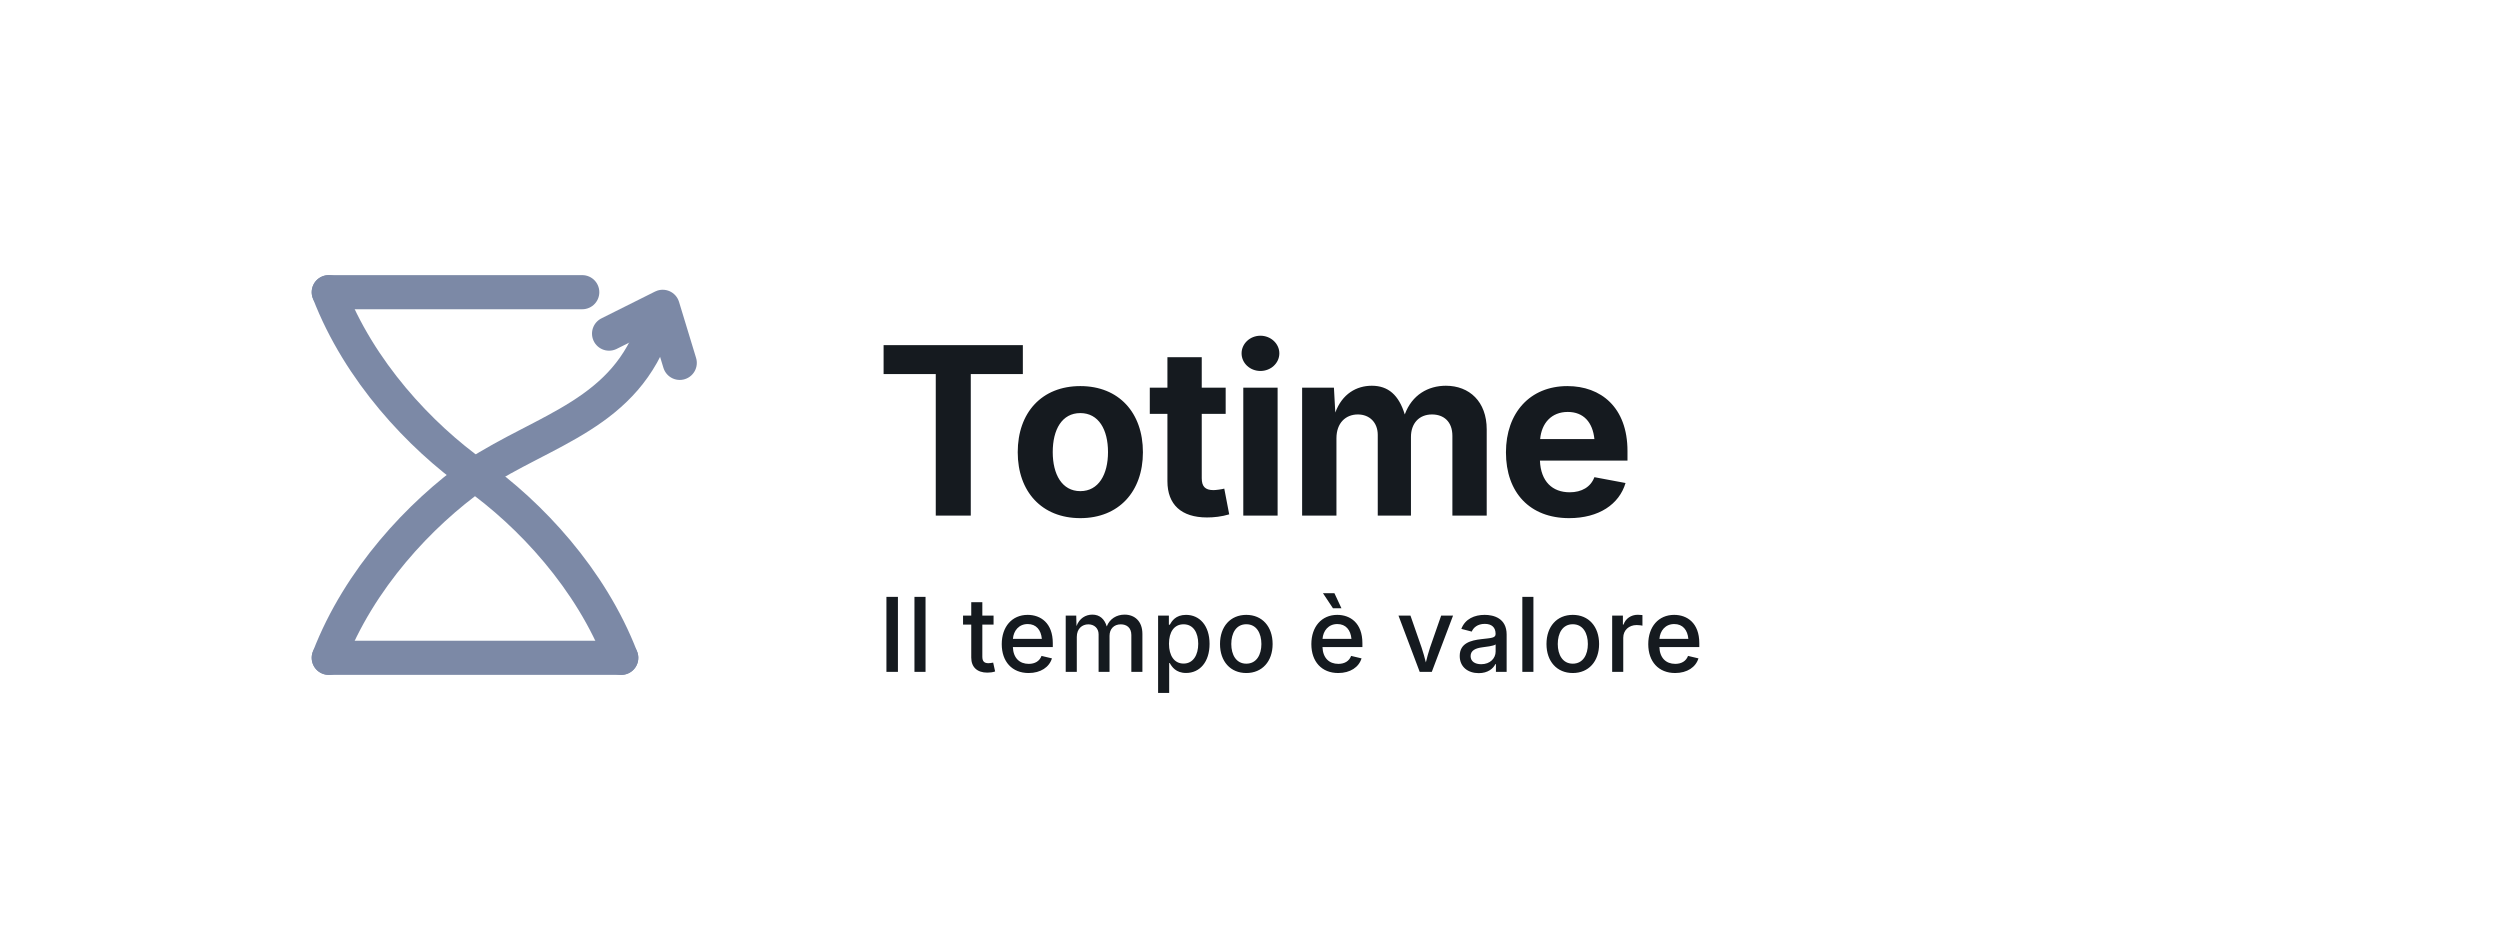
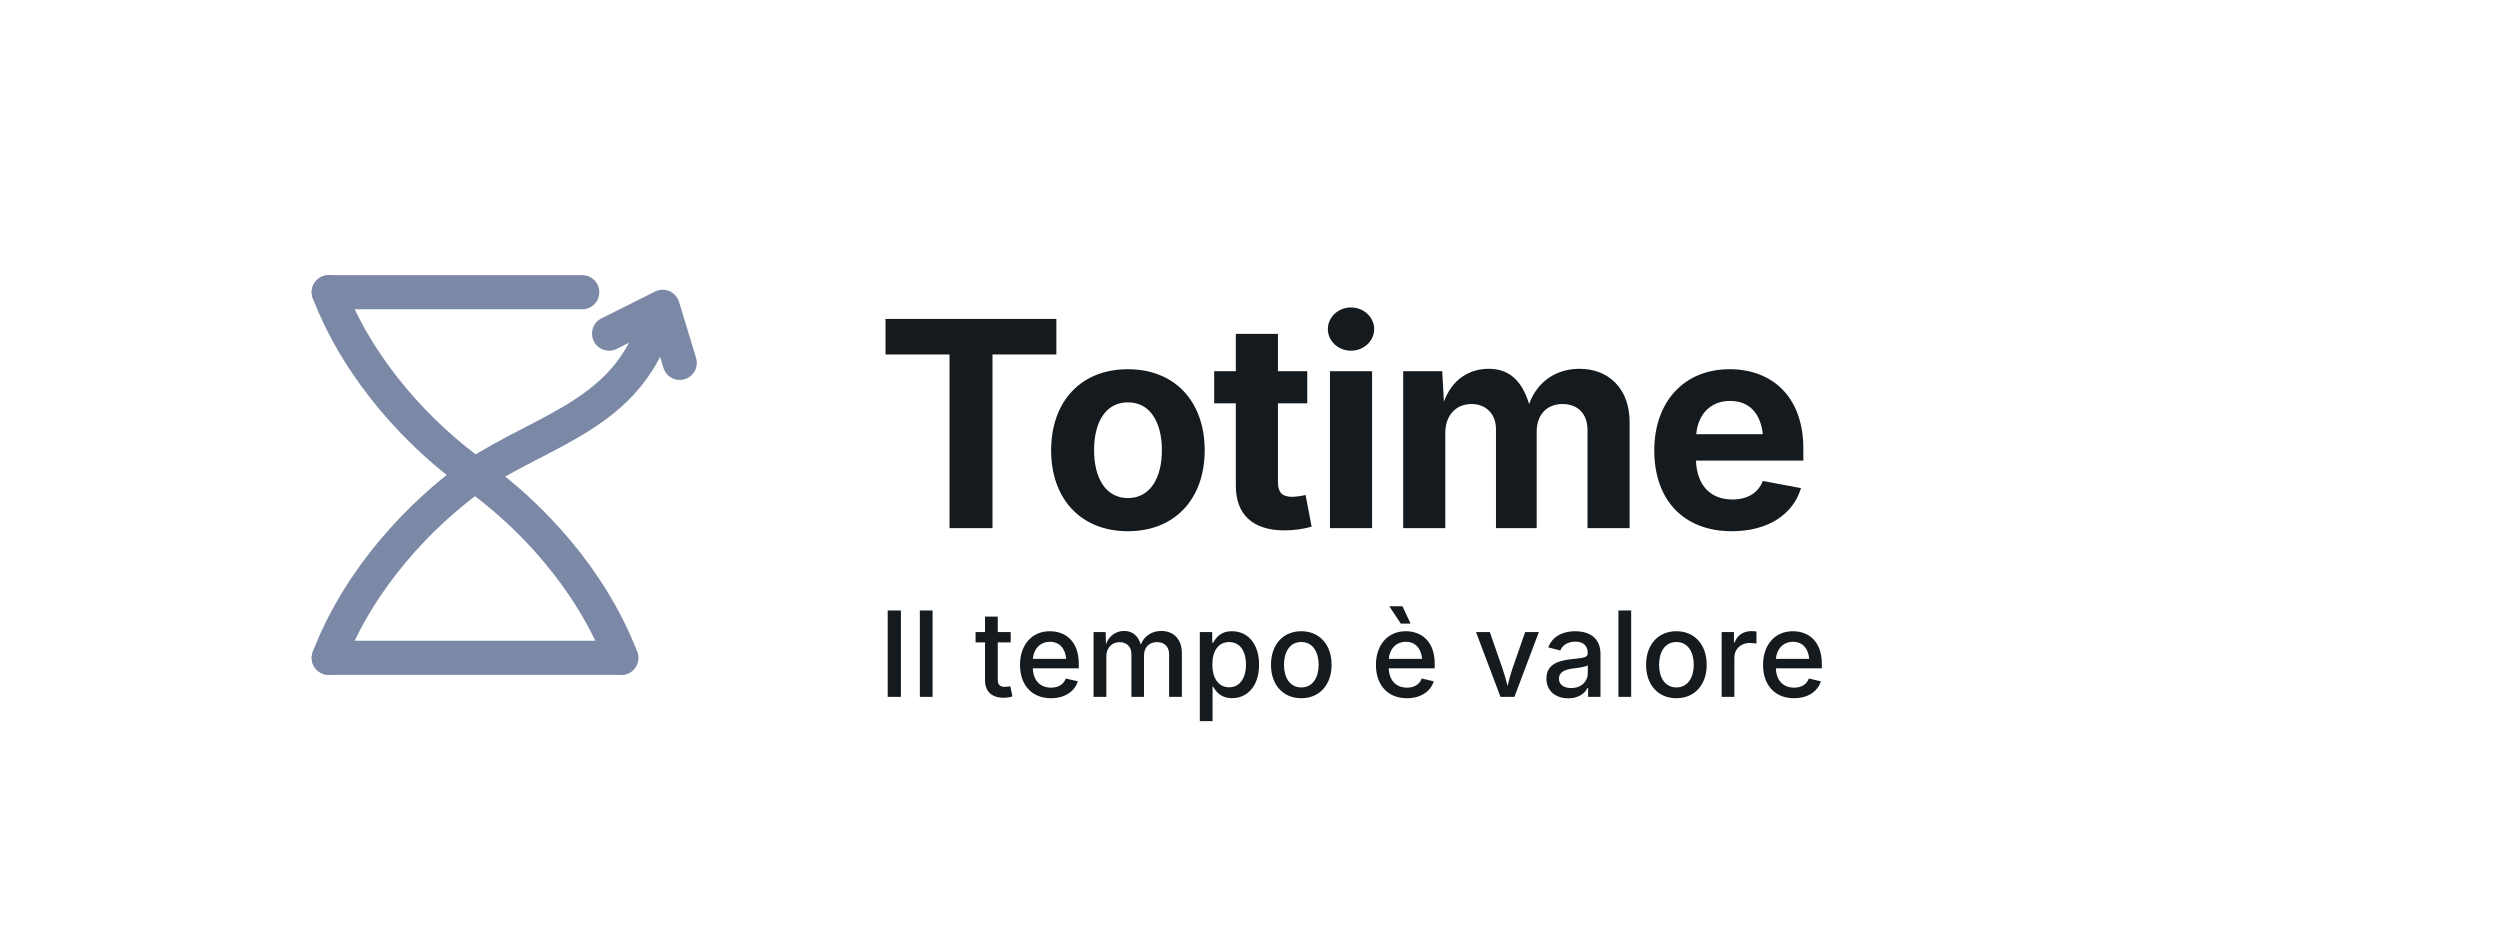
<svg xmlns="http://www.w3.org/2000/svg" width="2400" height="900" viewBox="0 0 1600 600">
  <rect width="1600" height="600" fill="none" />
  <g transform="translate(70,70) scale(0.78)">
    <g fill="none" stroke="#7C89A6" stroke-width="28" stroke-linecap="round" stroke-linejoin="round">
      <path d="M 180 150 L 388 150" />
      <path d="M 180 150 C 205 215, 255 268, 300 300" />
      <path d="M 300 300 C 255 332, 205 385, 180 450" />
      <path d="M 180 450 L 420 450" />
      <path d="M 420 450 C 395 385, 345 332, 300 300" />
      <path d="M 300 300 C 358 262, 424 250, 448 176" />
      <path d="M 410 184 L 454 162 L 468 208" />
    </g>
  </g>
-   <text x="560" y="330" font-family="Montserrat, Inter, Arial, sans-serif" font-size="150" font-weight="700" fill="#151A1F" letter-spacing="-3">Totime</text>
-   <text x="562" y="430" font-family="Montserrat, Inter, Arial, sans-serif" font-size="66" font-weight="500" fill="#151A1F" letter-spacing="0.5">Il tempo è valore</text>
+   <text x="560" y="338" font-family="Montserrat, Inter, Arial, sans-serif" font-size="184" font-weight="700" fill="#151A1F" letter-spacing="-3">Totime</text>
+   <text x="562" y="446" font-family="Montserrat, Inter, Arial, sans-serif" font-size="76" font-weight="500" fill="#151A1F" letter-spacing="0.5">Il tempo è valore</text>
</svg>
